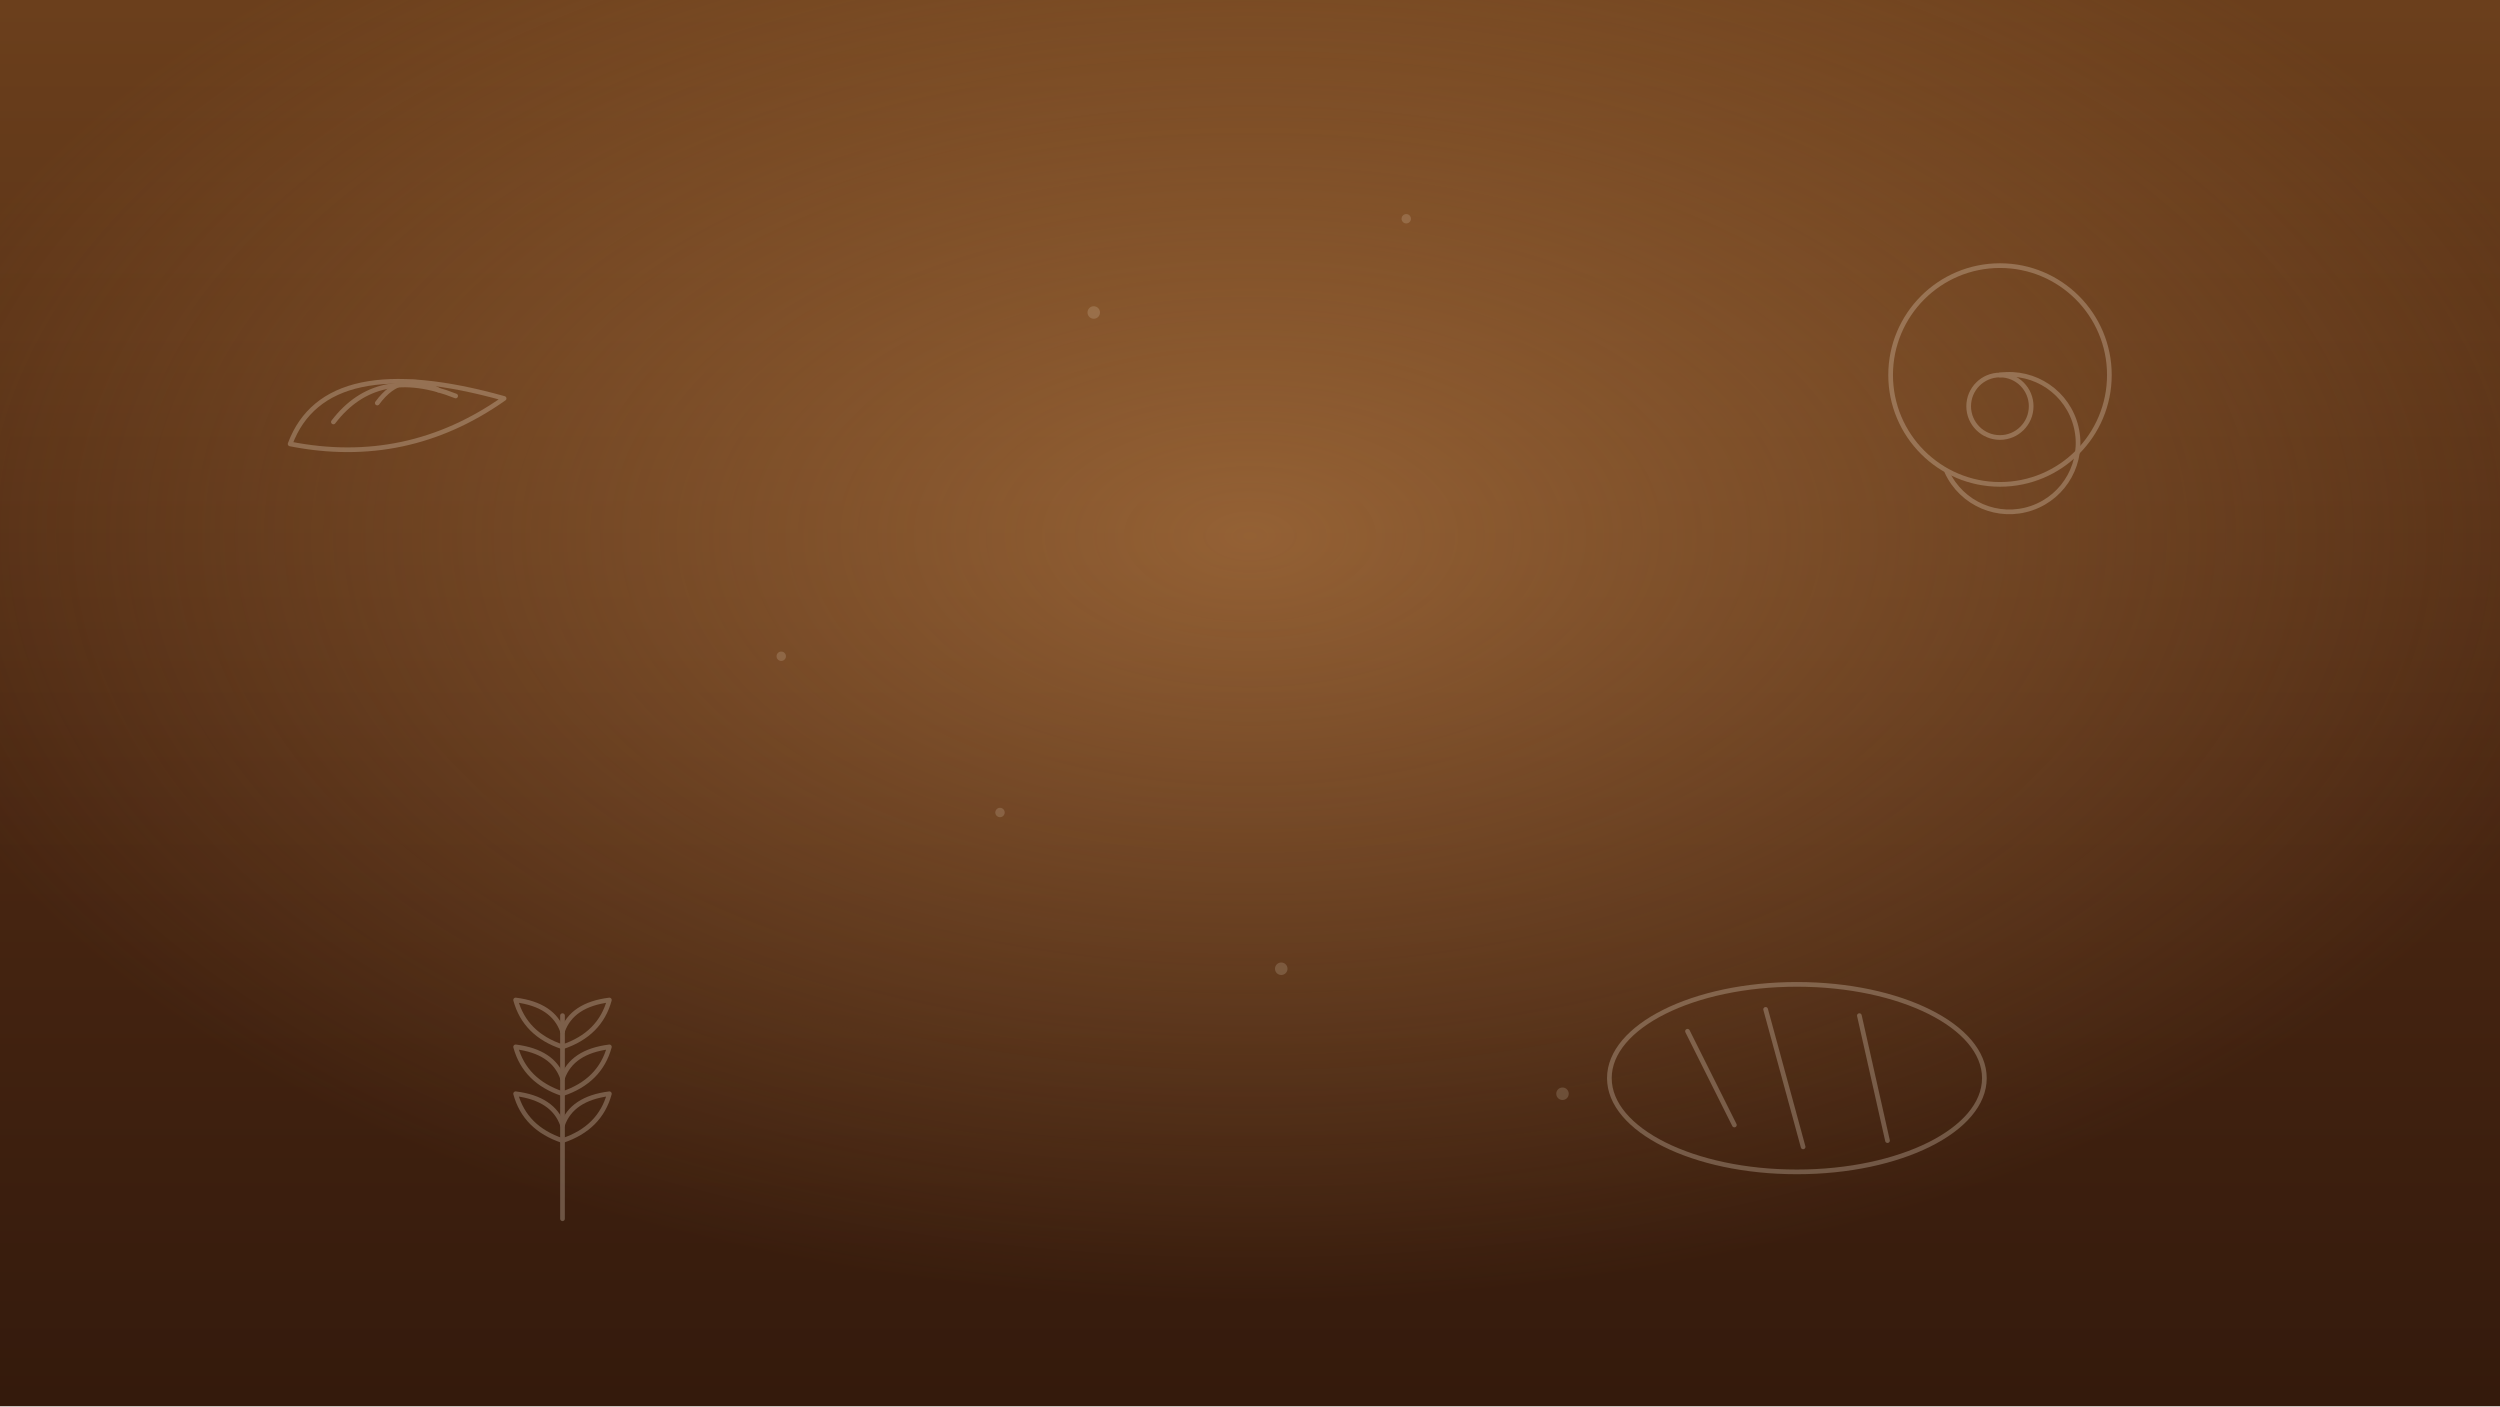
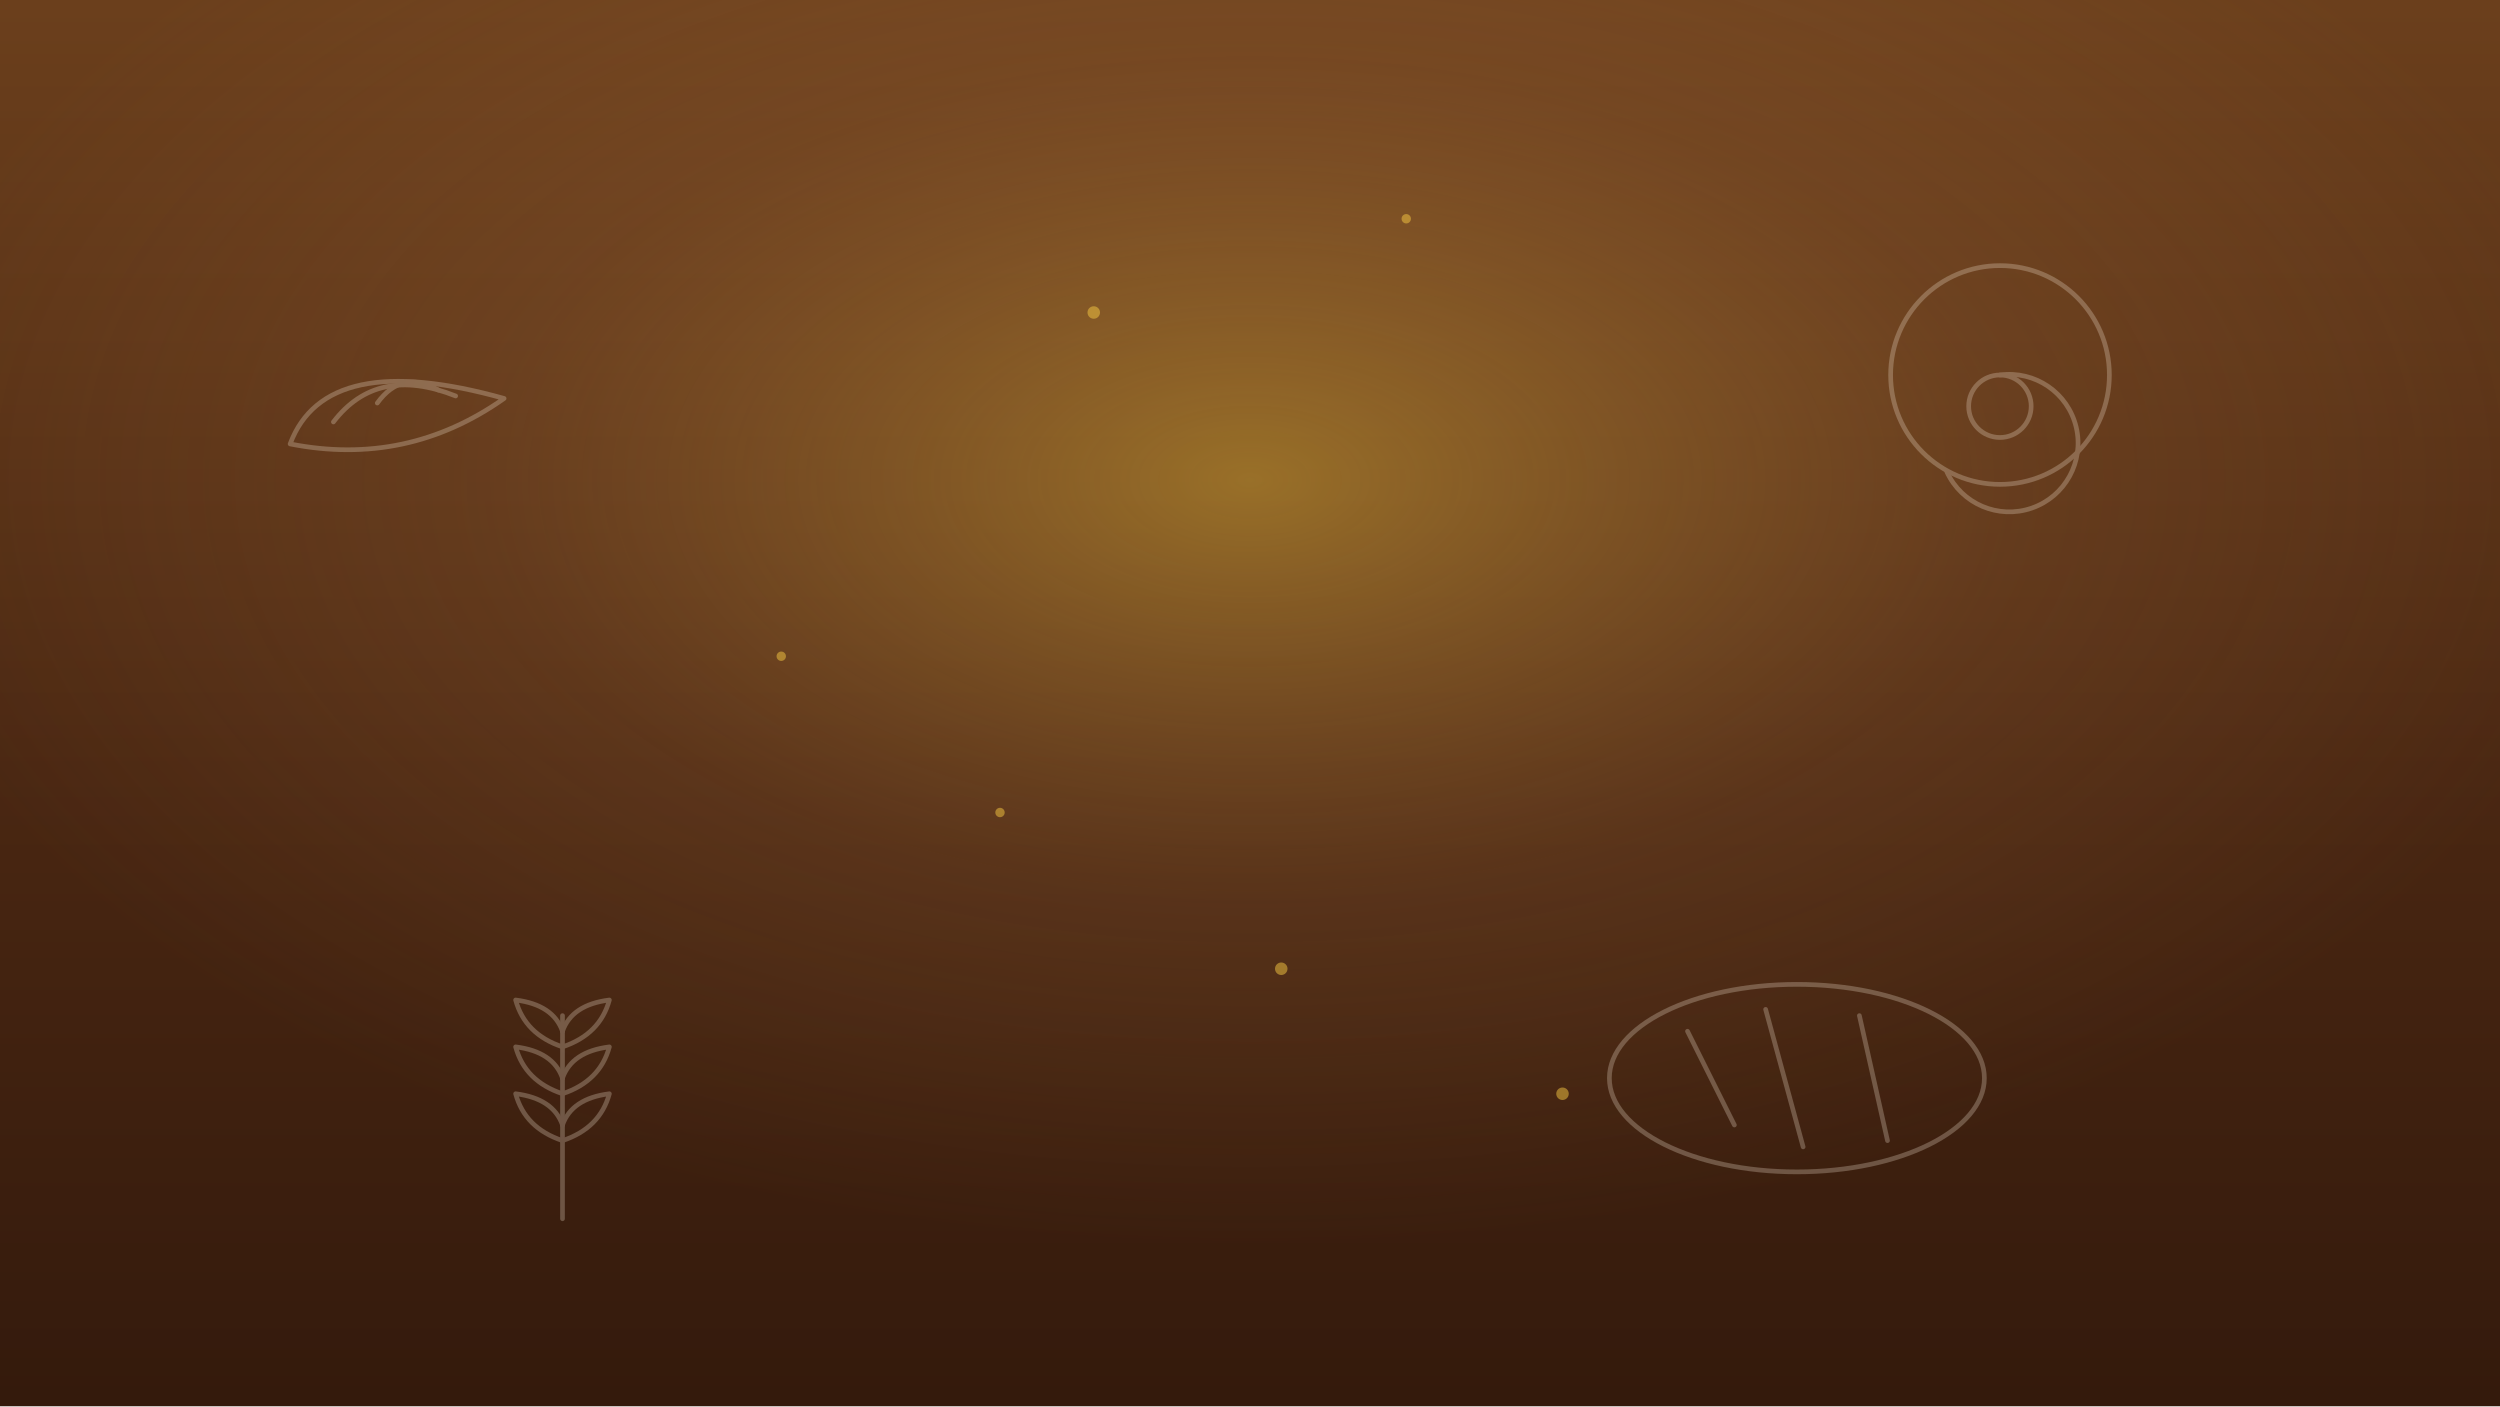
<svg xmlns="http://www.w3.org/2000/svg" viewBox="0 0 1600 900" preserveAspectRatio="xMidYMid slice" role="img" aria-label="Bakeri-illustrasjon med bakverk">
  <defs>
    <linearGradient id="sky" x1="0" y1="0" x2="0" y2="1">
      <stop offset="0" stop-color="#6b3f1c" />
      <stop offset="0.55" stop-color="#4a2712" />
      <stop offset="1" stop-color="#341a0c" />
    </linearGradient>
-     <radialGradient id="glow" cx="50%" cy="38%" r="55%">
-       <stop offset="0" stop-color="#c88a4e" stop-opacity="0.55" />
+     <radialGradient id="glow" cx="50%" cy="34%" r="55%">
+       <stop offset="0" stop-color="#f5c842" stop-opacity="0.42" />
+       <stop offset="0.55" stop-color="#c88a4e" stop-opacity="0.14" />
      <stop offset="1" stop-color="#c88a4e" stop-opacity="0" />
    </radialGradient>
  </defs>
  <rect width="1600" height="900" fill="url(#sky)" />
  <rect width="1600" height="900" fill="url(#glow)" />
  <g fill="none" stroke="#f0e2cf" stroke-width="3" stroke-linecap="round" stroke-linejoin="round" opacity="0.28">
    <g transform="translate(250 250) rotate(-12)">
      <path d="M-70 20 q35 -55 140 0 q-70 30 -140 0 Z" />
      <path d="M-40 12 q35 -30 80 0" />
      <path d="M-10 6 q20 -18 40 0" />
    </g>
    <g transform="translate(1280 240)">
      <circle r="70" />
      <path d="M0 0 a20 20 0 1 1 -0.1 0" />
      <path d="M0 0 a44 44 0 1 1 -34 62" />
    </g>
    <g transform="translate(1150 690)">
      <ellipse rx="120" ry="60" />
      <path d="M-70 -30 l30 60 M-20 -44 l24 88 M40 -40 l18 80" />
    </g>
    <g transform="translate(360 690)" stroke-width="3">
      <path d="M0 90 V-40" />
      <path d="M0 -20 q-24 -8 -30 -30 q24 3 30 20" />
      <path d="M0 -20 q24 -8 30 -30 q-24 3 -30 20" />
      <path d="M0 10 q-24 -8 -30 -30 q24 3 30 20" />
      <path d="M0 10 q24 -8 30 -30 q-24 3 -30 20" />
      <path d="M0 40 q-24 -8 -30 -30 q24 3 30 20" />
      <path d="M0 40 q24 -8 30 -30 q-24 3 -30 20" />
    </g>
  </g>
-   <g fill="#f0e2cf" opacity="0.18">
+   <g fill="#f5c842" opacity="0.5">
    <circle cx="700" cy="200" r="4" />
    <circle cx="900" cy="140" r="3" />
    <circle cx="820" cy="620" r="4" />
    <circle cx="640" cy="520" r="3" />
    <circle cx="1000" cy="700" r="4" />
    <circle cx="500" cy="420" r="3" />
  </g>
</svg>
